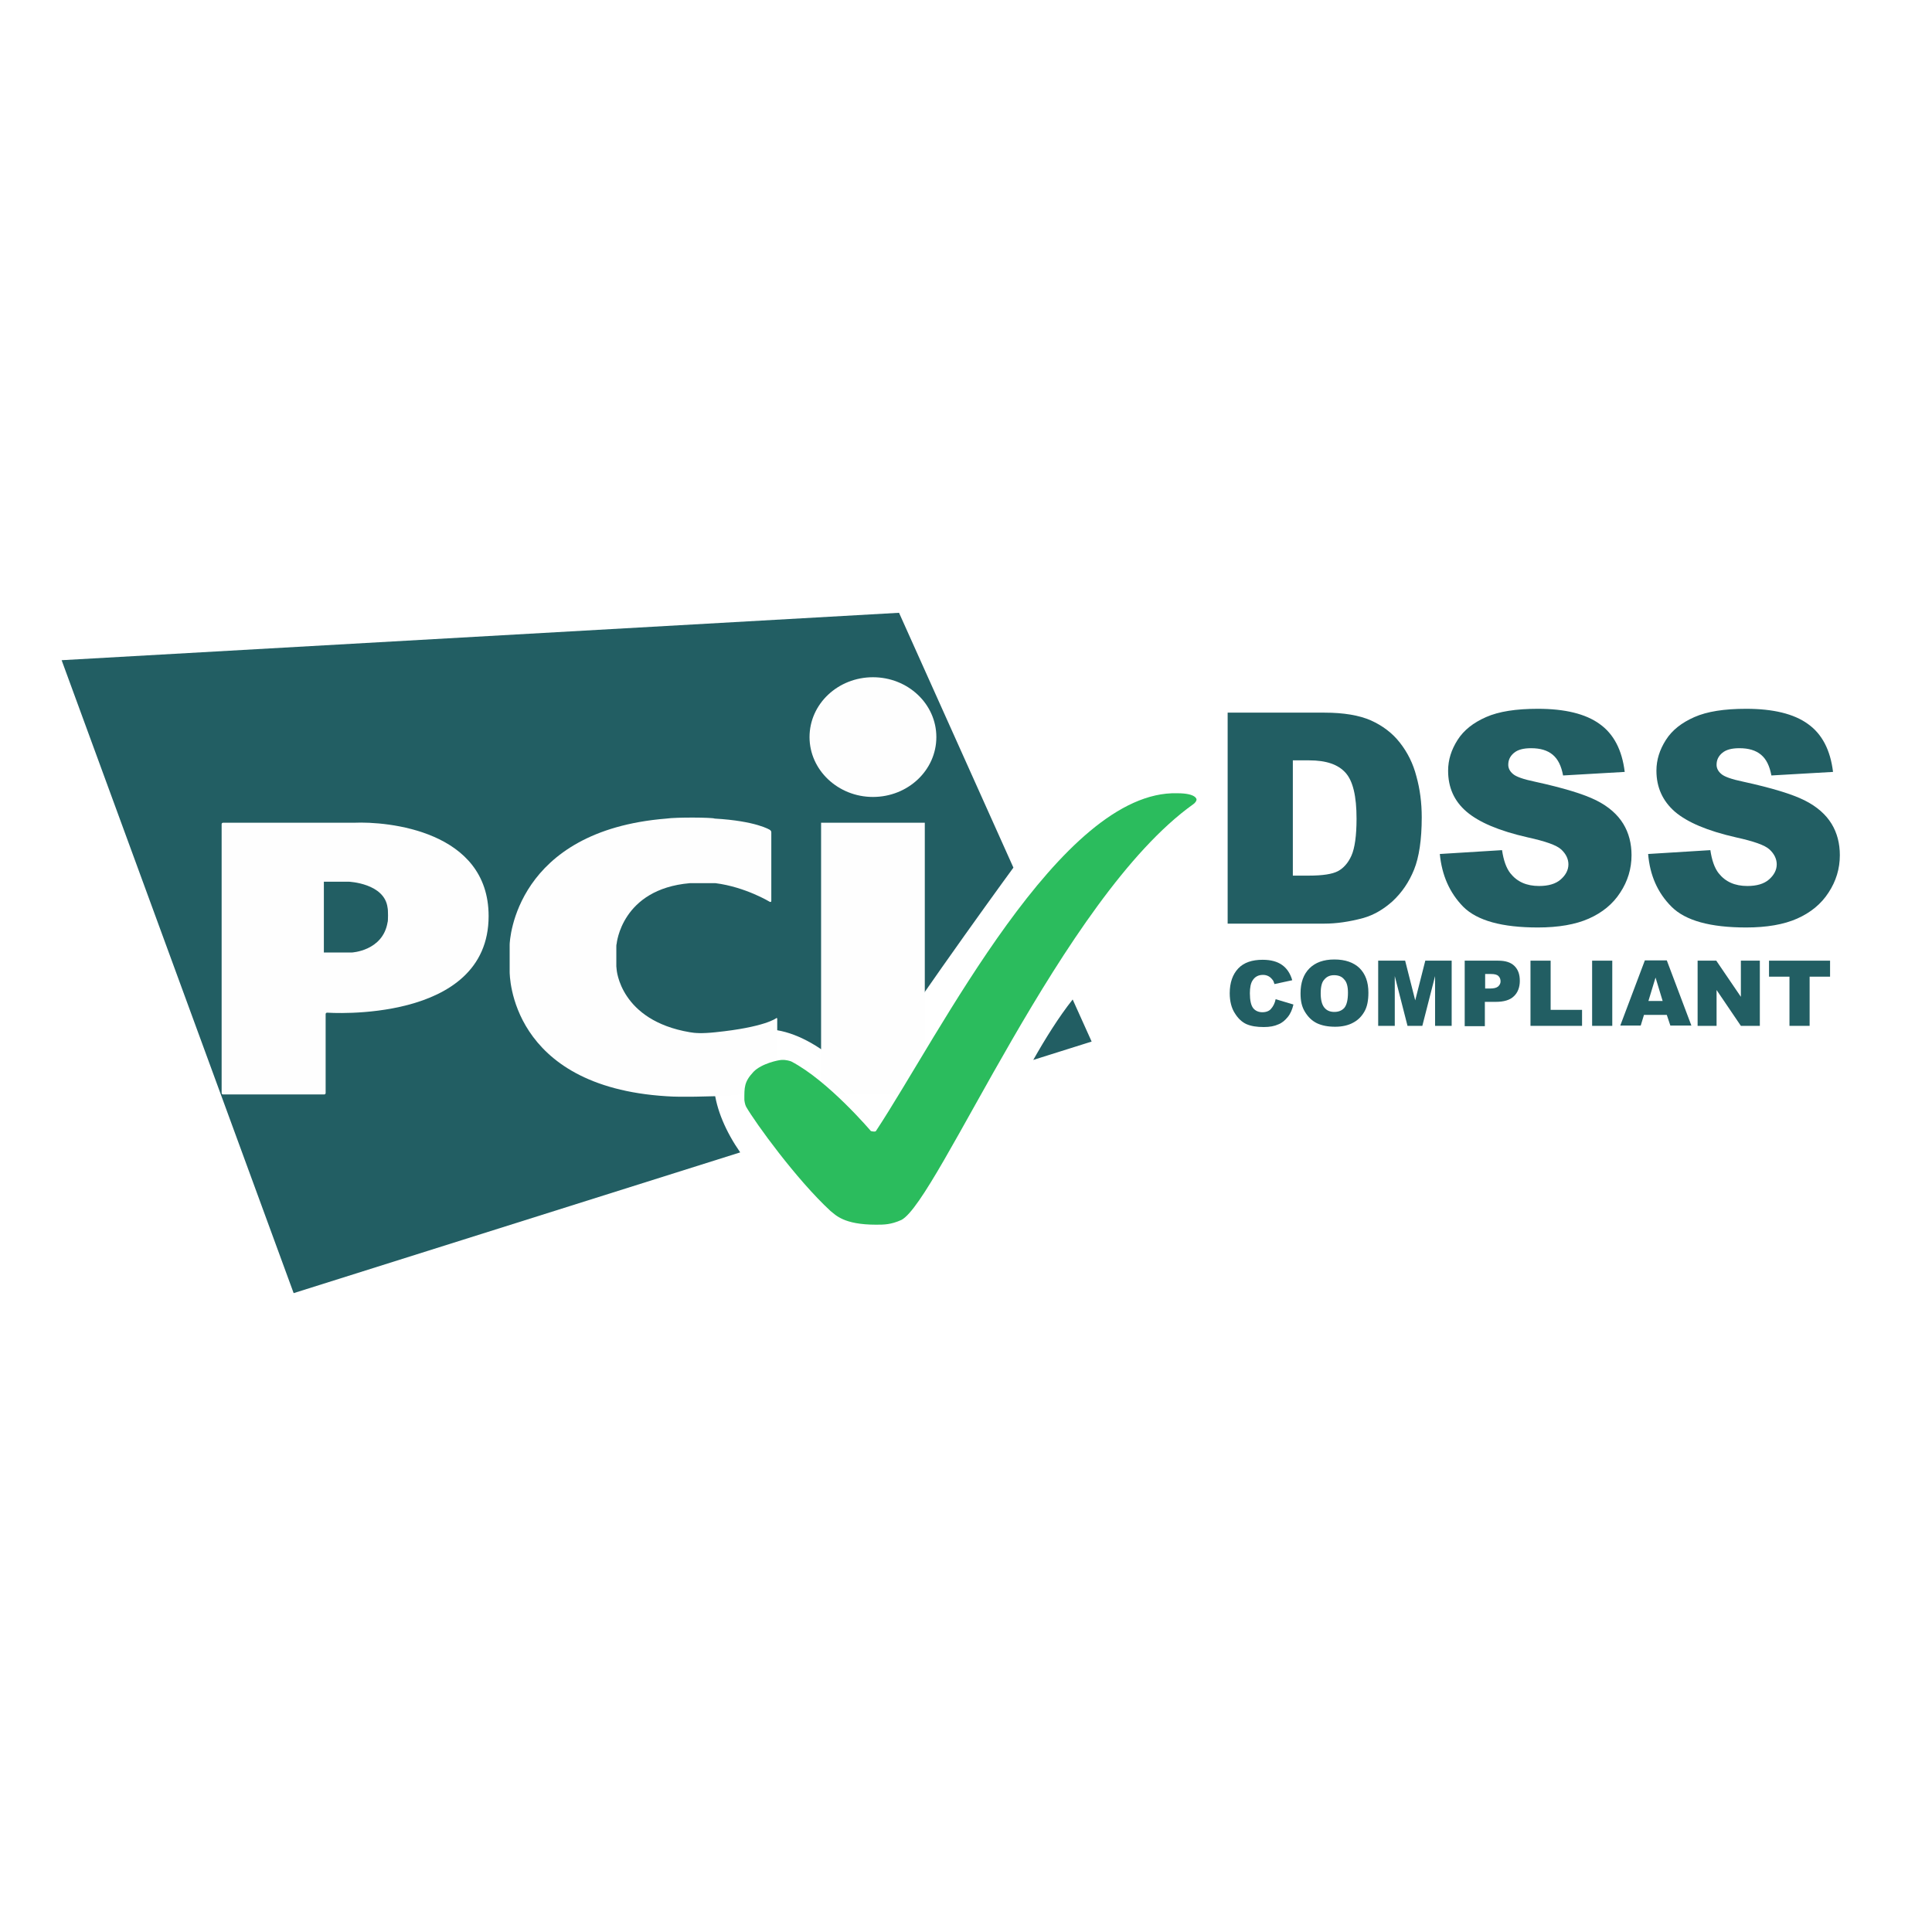
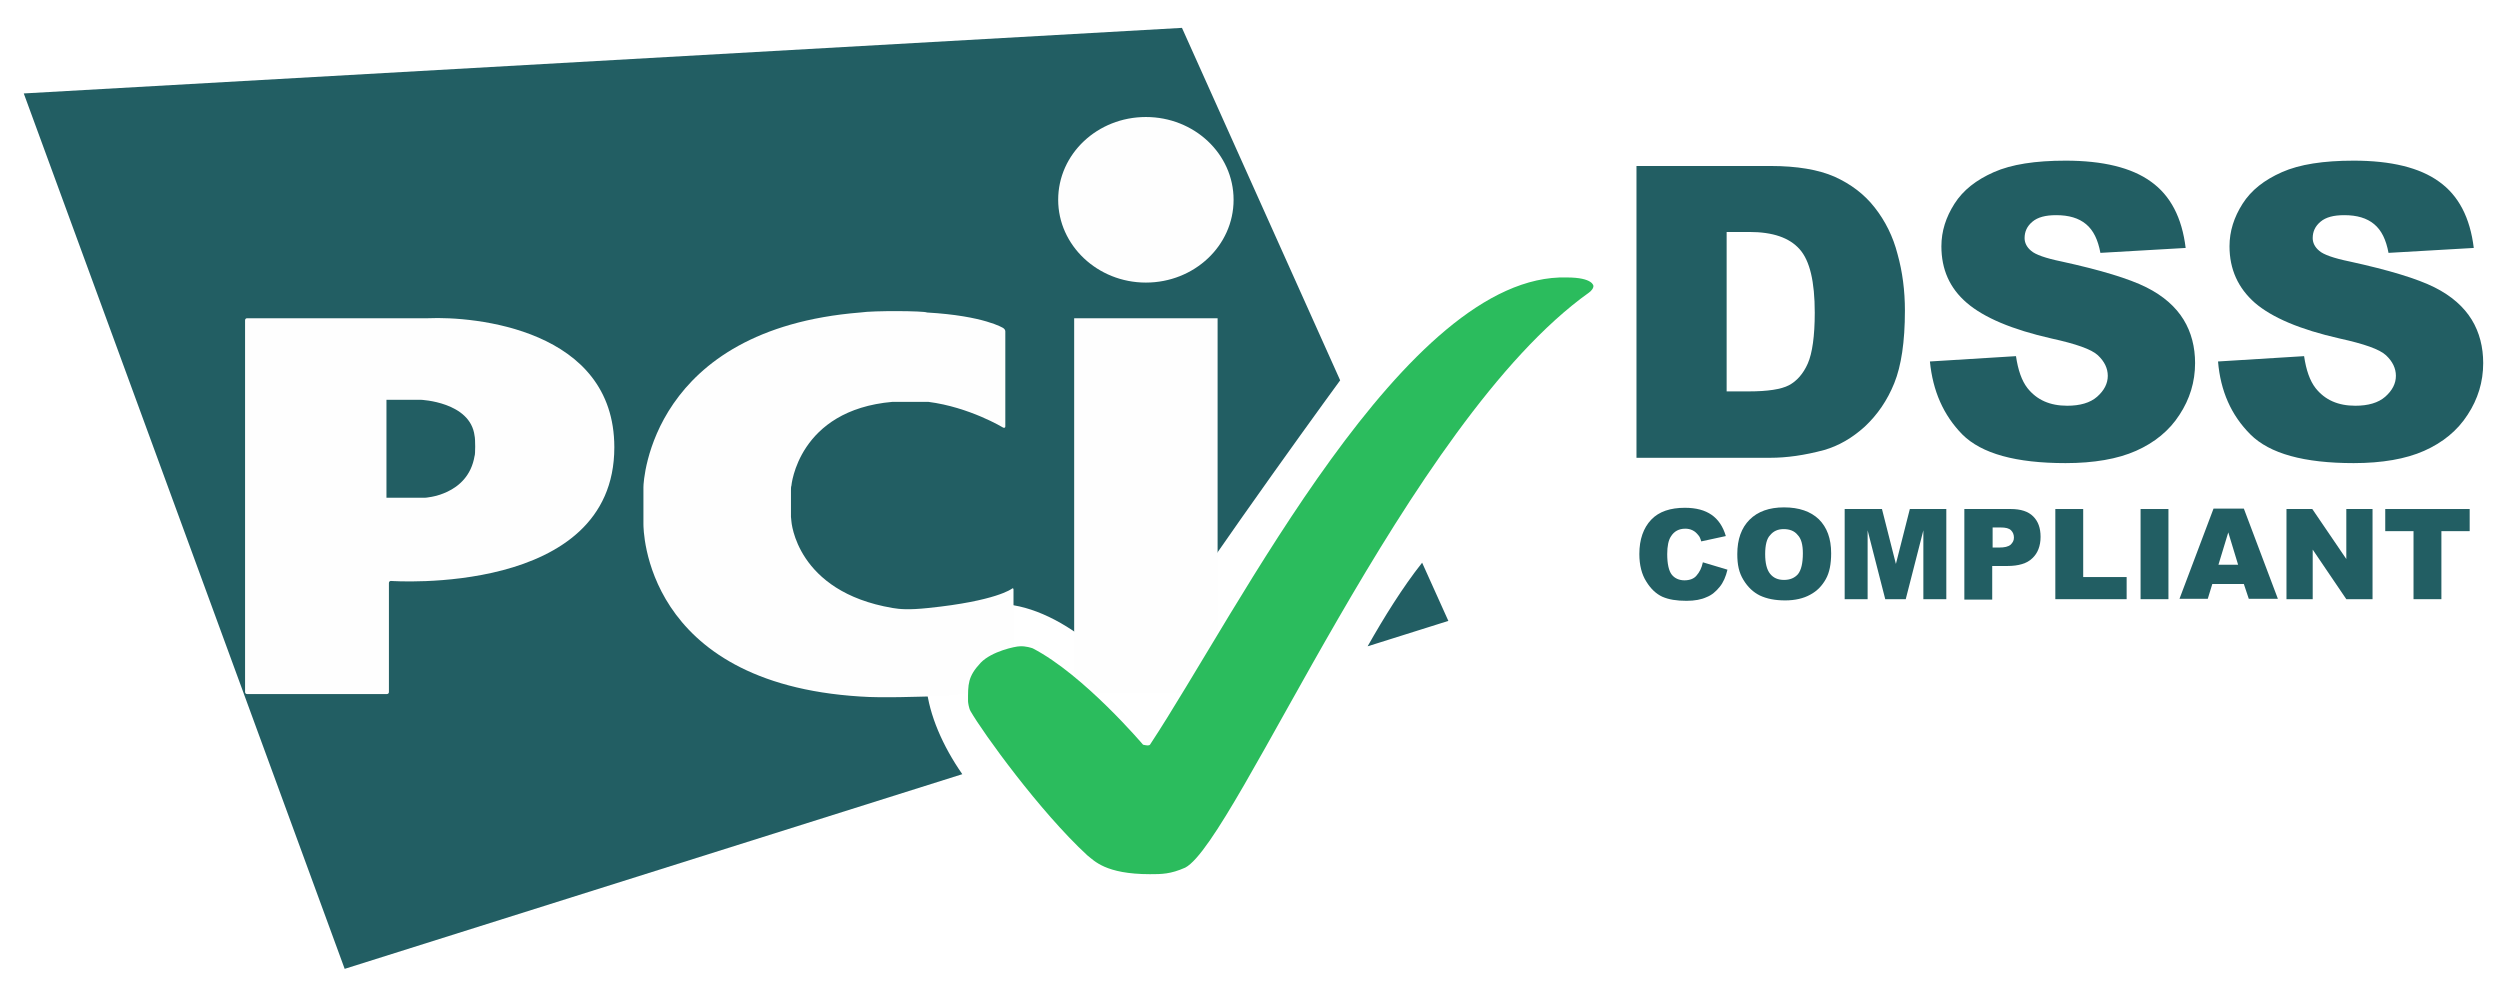
- <svg xmlns="http://www.w3.org/2000/svg" version="1.1" id="layer" x="0px" y="0px" viewBox="0 0 652 652" style="enable-background:new 0 0 652 652;" xml:space="preserve">
+ <svg xmlns="http://www.w3.org/2000/svg" version="1.1" id="layer" x="0px" y="0px" viewBox="15 200 610 240" style="enable-background:new 0 0 652 652;" xml:space="preserve">
  <style type="text/css">
	.st0{enable-background:new    ;}
	.st1{fill:#225E63;}
	.st2{fill:#FEFEFE;}
	.st3{fill:#2BBC5D;}
</style>
  <g id="Page-1">
    <g transform="translate(0, -8)">
      <g class="st0">
        <path class="st1" d="M430.5,345.2l6,1.8c-0.4,1.7-1,3.1-1.9,4.2c-0.9,1.1-1.9,2-3.2,2.5c-1.3,0.6-2.9,0.9-4.9,0.9     c-2.4,0-4.3-0.3-5.9-1c-1.5-0.7-2.8-1.9-3.9-3.7c-1.1-1.7-1.7-4-1.7-6.7c0-3.6,1-6.4,2.9-8.4c1.9-2,4.7-2.9,8.2-2.9     c2.8,0,4.9,0.6,6.5,1.7c1.6,1.1,2.8,2.8,3.5,5.2l-6,1.3c-0.2-0.7-0.4-1.2-0.7-1.5c-0.4-0.5-0.8-0.9-1.4-1.2     c-0.6-0.3-1.2-0.4-1.8-0.4c-1.5,0-2.7,0.6-3.5,1.9c-0.6,0.9-0.9,2.4-0.9,4.3c0,2.4,0.4,4.1,1.1,5c0.7,0.9,1.8,1.4,3.1,1.4     c1.3,0,2.3-0.4,2.9-1.1C429.7,347.6,430.2,346.6,430.5,345.2z" />
        <path class="st1" d="M438.9,343.2c0-3.6,1-6.4,3-8.4c2-2,4.8-3,8.4-3c3.7,0,6.5,1,8.5,2.9c2,2,3,4.7,3,8.3c0,2.6-0.4,4.7-1.3,6.3     c-0.9,1.6-2.1,2.9-3.8,3.8c-1.6,0.9-3.7,1.4-6.1,1.4c-2.5,0-4.5-0.4-6.2-1.2c-1.6-0.8-2.9-2-4-3.8S438.9,345.8,438.9,343.2z      M445.7,343.2c0,2.2,0.4,3.8,1.2,4.8c0.8,1,1.9,1.5,3.4,1.5c1.5,0,2.6-0.5,3.4-1.4c0.8-1,1.2-2.7,1.2-5.1c0-2.1-0.4-3.6-1.3-4.5     c-0.8-1-2-1.4-3.4-1.4c-1.4,0-2.5,0.5-3.3,1.5C446.1,339.4,445.7,341,445.7,343.2z" />
        <path class="st1" d="M465.3,332.2h8.9l3.4,13.4l3.4-13.4h8.9v22h-5.6v-16.8l-4.3,16.8h-5l-4.3-16.8v16.8h-5.6V332.2z" />
        <path class="st1" d="M494.3,332.2h11.3c2.5,0,4.3,0.6,5.5,1.8c1.2,1.2,1.8,2.8,1.8,5c0,2.2-0.7,4-2,5.2c-1.3,1.3-3.4,1.9-6.1,1.9     h-3.7v8.2h-6.8V332.2z M501.1,341.6h1.7c1.3,0,2.2-0.2,2.8-0.7c0.5-0.5,0.8-1,0.8-1.7c0-0.7-0.2-1.3-0.7-1.8     c-0.5-0.5-1.3-0.7-2.6-0.7h-1.9V341.6z" />
        <path class="st1" d="M516.5,332.2h6.8v16.6h10.6v5.4h-17.4V332.2z" />
        <path class="st1" d="M537.3,332.2h6.8v22h-6.8V332.2z" />
        <path class="st1" d="M562.5,350.5h-7.7l-1.1,3.6h-6.9l8.3-22h7.4l8.3,22h-7.1L562.5,350.5z M561.1,345.8l-2.4-7.9l-2.4,7.9H561.1     z" />
        <path class="st1" d="M572.9,332.2h6.3l8.3,12.2v-12.2h6.4v22h-6.4l-8.2-12.1v12.1h-6.4V332.2z" />
        <path class="st1" d="M596.9,332.2h20.7v5.4h-6.9v16.6h-6.8v-16.6h-6.9V332.2z" />
      </g>
      <g id="Rectangle-3-_x2B_-Letters" transform="translate(0, 8.5)">
        <path id="Rectangle-3" class="st1" d="M348.7,357.2l19.7-6.2l-6.4-14.2C357.3,342.7,352.6,350.3,348.7,357.2z M342,292.3     l-38.6-86l-282.6,16l78.3,213.6l150.7-47.5c-9.6-13.8-13.1-30.2-2-38.2c12.4-9,31.1,1.4,43,16.1     C302.3,347.1,334.6,302.4,342,292.3z" />
        <g id="Letters" transform="translate(101.9958, 41.34965)">
          <path id="Oval-1" class="st2" d="M192.6,227.1c11.8,0,21.4-9,21.4-20.2c0-11.2-9.6-20.2-21.4-20.2c-11.8,0-21.4,9-21.4,20.2      C171.2,218,180.8,227.1,192.6,227.1z M175.1,235.8h35v91.5h-35V235.8z" />
          <path id="Path-3" class="st2" d="M157.8,262.5c0.3,0.1,0.5,0,0.5-0.3v-23.2c0-0.3-0.2-0.6-0.5-0.8c0,0-4.6-3-18.6-3.8      c-0.7-0.4-13-0.5-16.3,0c-51,4.1-52.9,41-52.9,42.6v9c0,1.1,0,38.8,52.9,42.1c5.2,0.4,15.3,0,16.3,0c12.2,0,20.6-3.7,20.6-3.7      c0.3-0.1,0.5-0.4,0.5-0.7v-21.7c0-0.3-0.2-0.4-0.4-0.2c0,0-3.8,3-20.4,4.7c-4.7,0.5-7,0.3-8.7,0c-23.6-4-24.7-21.2-24.7-21.2      c0-0.3-0.1-0.8-0.1-1v-6.6c0-0.3,0-0.8,0.1-1c0,0,1.6-18.5,24.7-20.5h8.7C149.6,257.5,157.8,262.5,157.8,262.5z" />
          <path id="Path-1" class="st2" d="M-27.2,327c0,0.3,0.2,0.5,0.5,0.5H7.4c0.3,0,0.5-0.2,0.5-0.5v-26.6c0-0.3,0.2-0.5,0.5-0.5      c0,0,54.5,3.9,54.5-32.6c0-28.9-34.2-32-45.4-31.5c-0.2,0-44.2,0-44.2,0c-0.3,0-0.5,0.2-0.5,0.5L-27.2,327z M7.3,279.6v-23.9      h8.4c0,0,12.1,0.5,13.1,8.8c0.2,0.6,0.2,4.7,0,4.9c-1.6,9.7-12.1,10.2-12.1,10.2L7.3,279.6z" />
        </g>
        <path id="Path-7" class="st3" d="M295.6,412.8c2.8,0,5,0,8.6-1.6c12.4-6.5,54.3-108.8,98.5-140.3c0.3-0.2,0.6-0.5,0.8-0.8     c0.3-0.4,0.3-0.8,0.3-0.8s0-2.1-6.5-2.1c-39.3-1.1-80.2,81.4-101.7,114c-0.3,0.4-1.7,0-1.7,0s-14.4-17-26.9-23.5     c-0.3-0.1-1.7-0.6-3.2-0.5c-1,0-6.8,1.2-9.5,4c-3.2,3.4-3.1,5.3-3.1,9.4c0,0.3,0.2,1.7,0.6,2.4c3.1,5.4,17,24.6,28.5,35.2     C282,409.5,284.7,412.8,295.6,412.8z" />
      </g>
      <g class="st0">
        <path class="st1" d="M414.3,248.5H447c6.5,0,11.7,0.9,15.6,2.6c4,1.8,7.3,4.3,9.8,7.5c2.6,3.3,4.5,7.1,5.6,11.4     c1.2,4.3,1.8,8.9,1.8,13.8c0,7.6-0.9,13.5-2.6,17.7c-1.7,4.2-4.1,7.7-7.2,10.6c-3.1,2.8-6.4,4.7-9.9,5.7     c-4.8,1.3-9.2,1.9-13.1,1.9h-32.7V248.5z M436.3,264.6v38.9h5.4c4.6,0,7.9-0.5,9.8-1.5s3.5-2.8,4.6-5.3c1.1-2.5,1.7-6.7,1.7-12.4     c0-7.6-1.2-12.7-3.7-15.5c-2.5-2.8-6.5-4.2-12.3-4.2H436.3z" />
        <path class="st1" d="M485.9,296.2l21-1.3c0.5,3.4,1.4,6,2.8,7.8c2.3,2.9,5.5,4.3,9.7,4.3c3.1,0,5.6-0.7,7.3-2.2     c1.7-1.5,2.6-3.2,2.6-5.1c0-1.8-0.8-3.5-2.4-5c-1.6-1.5-5.4-2.8-11.3-4.1c-9.7-2.2-16.5-5.1-20.7-8.7c-4.2-3.6-6.2-8.2-6.2-13.8     c0-3.7,1.1-7.1,3.2-10.4c2.1-3.3,5.3-5.8,9.6-7.7c4.3-1.9,10.1-2.8,17.5-2.8c9.1,0,16.1,1.7,20.8,5.1c4.8,3.4,7.6,8.8,8.5,16.2     l-20.8,1.2c-0.6-3.2-1.7-5.5-3.5-7c-1.8-1.5-4.2-2.2-7.3-2.2c-2.6,0-4.5,0.5-5.8,1.6c-1.3,1.1-1.9,2.4-1.9,4     c0,1.1,0.5,2.2,1.6,3.1c1,0.9,3.5,1.8,7.4,2.6c9.6,2.1,16.5,4.2,20.7,6.3c4.2,2.1,7.2,4.8,9.1,7.9c1.9,3.1,2.8,6.7,2.8,10.6     c0,4.6-1.3,8.8-3.8,12.6c-2.5,3.9-6.1,6.8-10.6,8.8c-4.5,2-10.3,3-17.2,3c-12.1,0-20.5-2.3-25.2-7     C489.2,309.3,486.6,303.4,485.9,296.2z" />
      </g>
      <g class="st0">
        <path class="st1" d="M556.2,296.2l21-1.3c0.5,3.4,1.4,6,2.8,7.8c2.3,2.9,5.5,4.3,9.7,4.3c3.1,0,5.6-0.7,7.3-2.2     c1.7-1.5,2.6-3.2,2.6-5.1c0-1.8-0.8-3.5-2.4-5c-1.6-1.5-5.4-2.8-11.3-4.1c-9.7-2.2-16.5-5.1-20.7-8.7c-4.1-3.6-6.2-8.2-6.2-13.8     c0-3.7,1.1-7.1,3.2-10.4c2.1-3.3,5.3-5.8,9.6-7.7c4.3-1.9,10.1-2.8,17.5-2.8c9.1,0,16.1,1.7,20.8,5.1c4.8,3.4,7.6,8.8,8.5,16.2     l-20.8,1.2c-0.6-3.2-1.7-5.5-3.5-7c-1.8-1.5-4.2-2.2-7.3-2.2c-2.6,0-4.5,0.5-5.8,1.6c-1.3,1.1-1.9,2.4-1.9,4     c0,1.1,0.5,2.2,1.6,3.1c1,0.9,3.5,1.8,7.4,2.6c9.6,2.1,16.5,4.2,20.7,6.3c4.2,2.1,7.2,4.8,9.1,7.9c1.9,3.1,2.8,6.7,2.8,10.6     c0,4.6-1.3,8.8-3.8,12.6c-2.5,3.9-6.1,6.8-10.6,8.8c-4.5,2-10.3,3-17.2,3c-12.1,0-20.5-2.3-25.2-7     C559.4,309.3,556.8,303.4,556.2,296.2z" />
      </g>
    </g>
  </g>
</svg>
